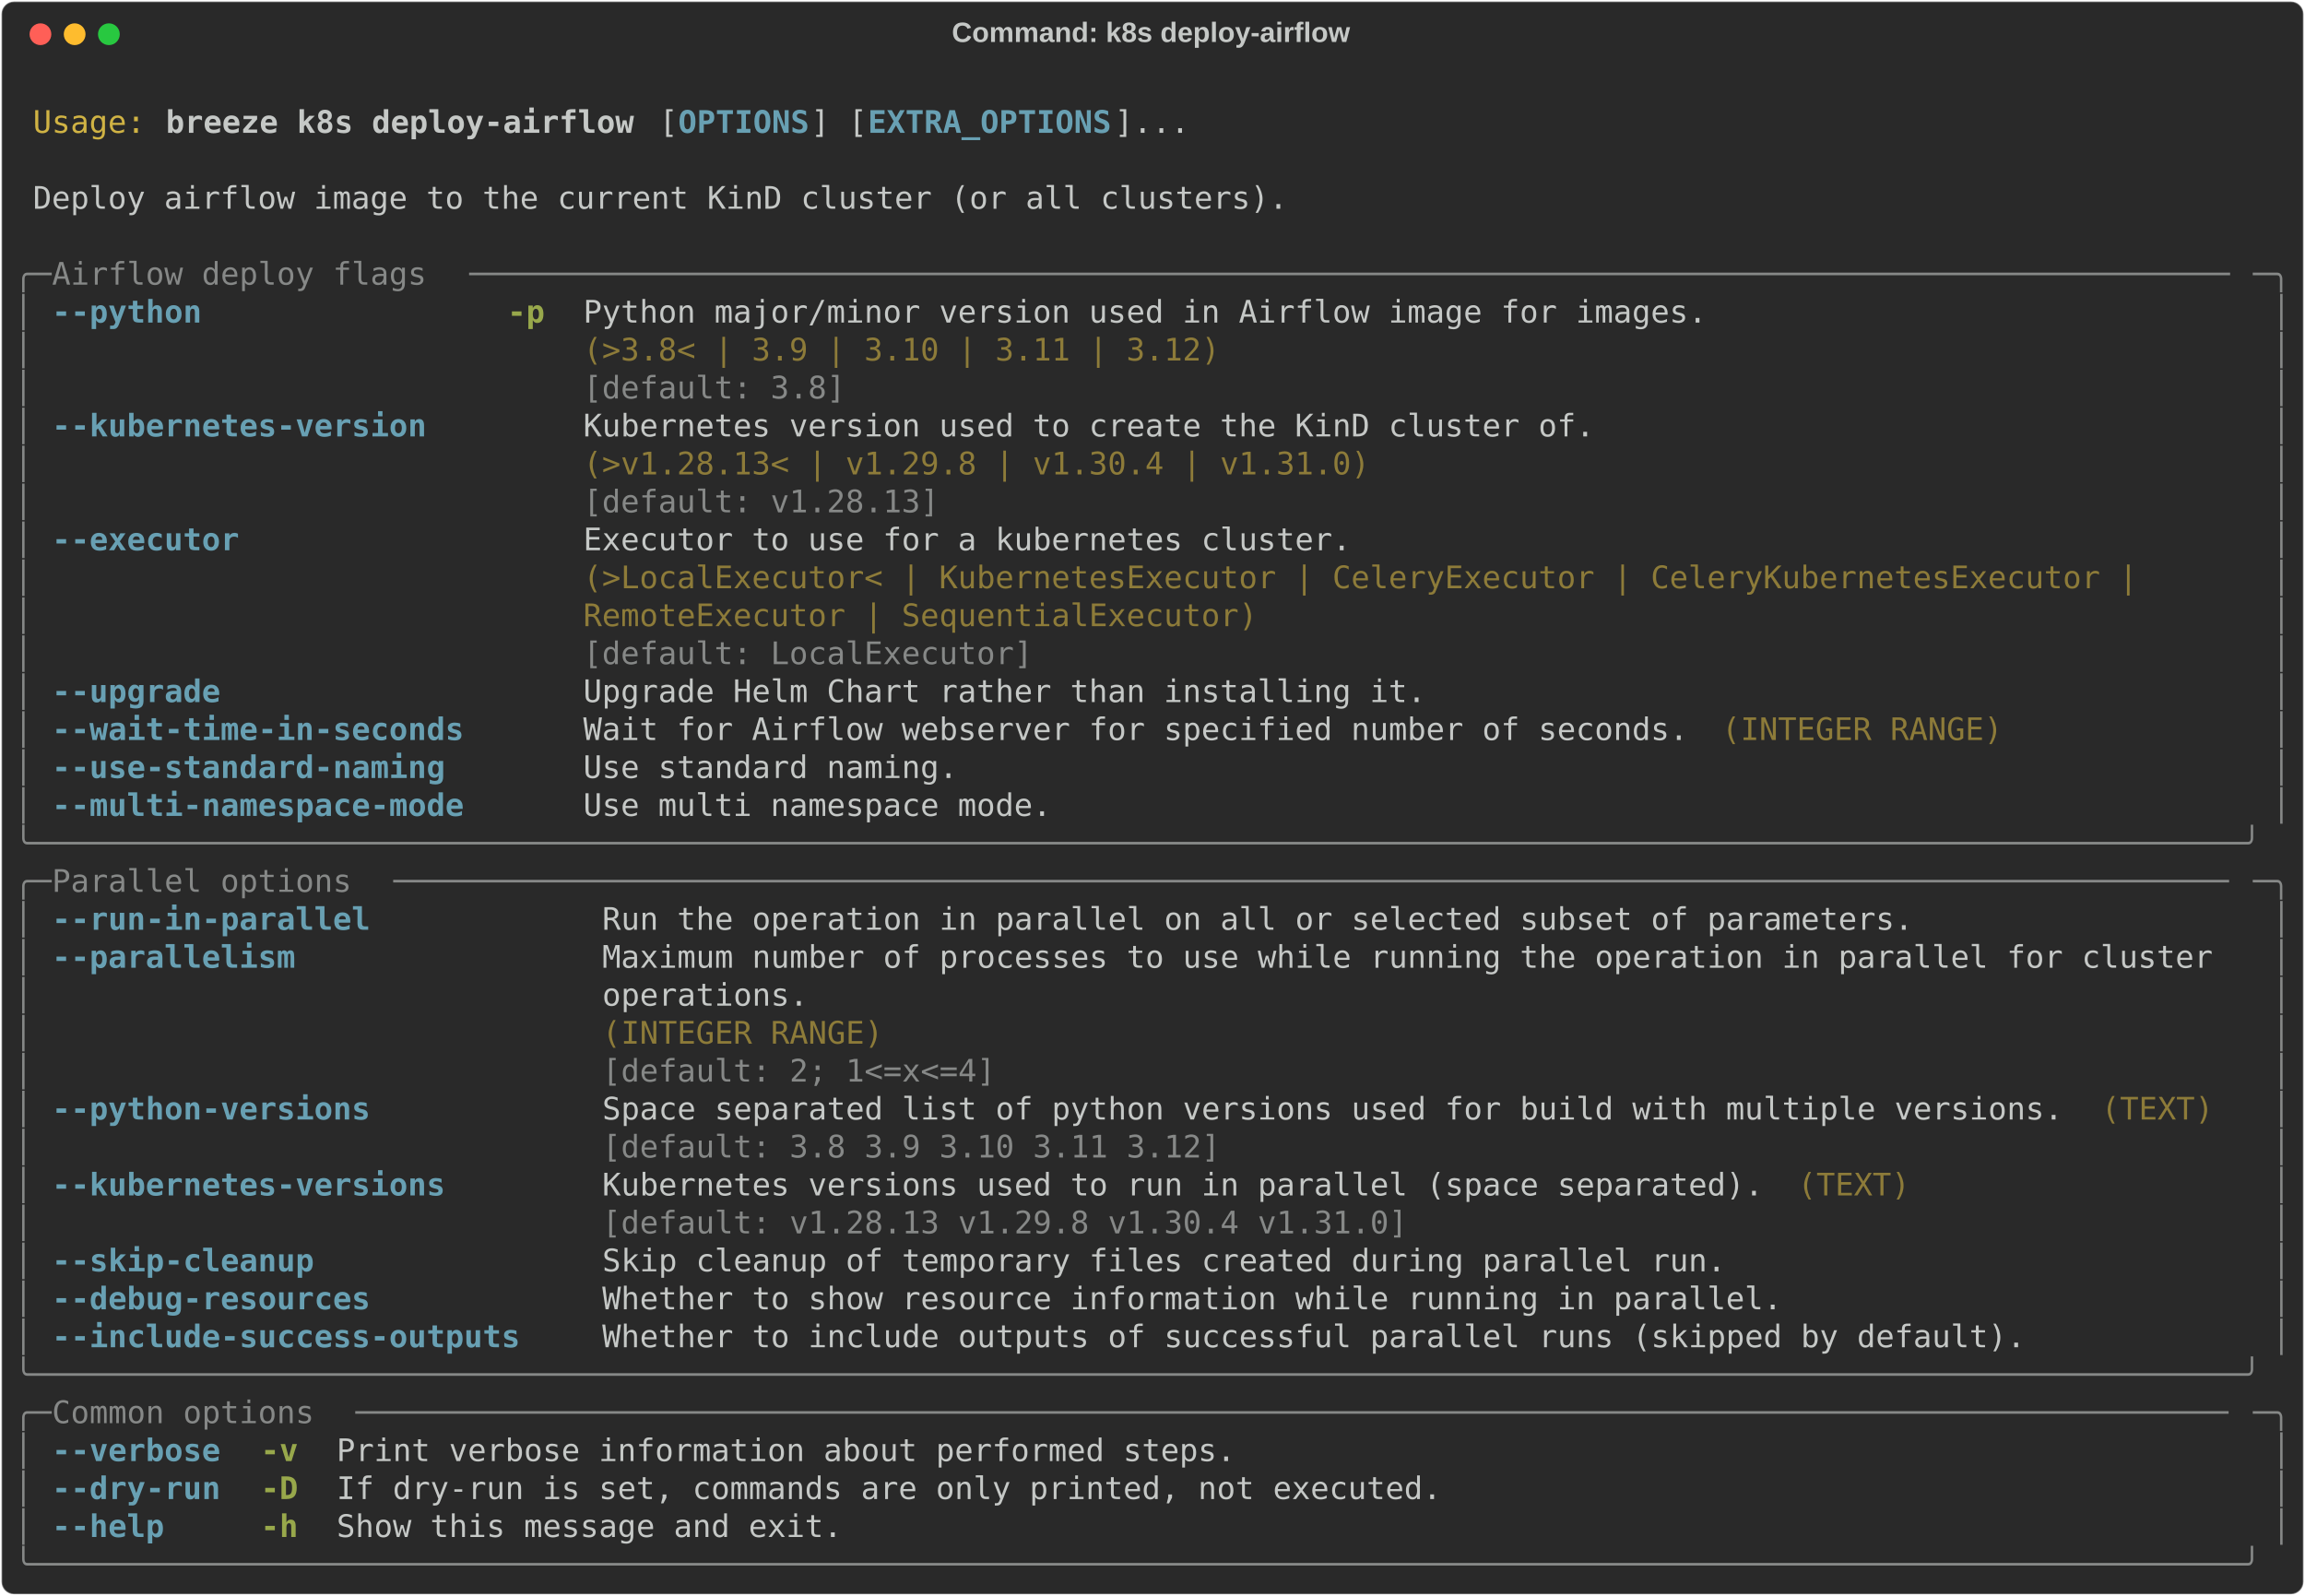
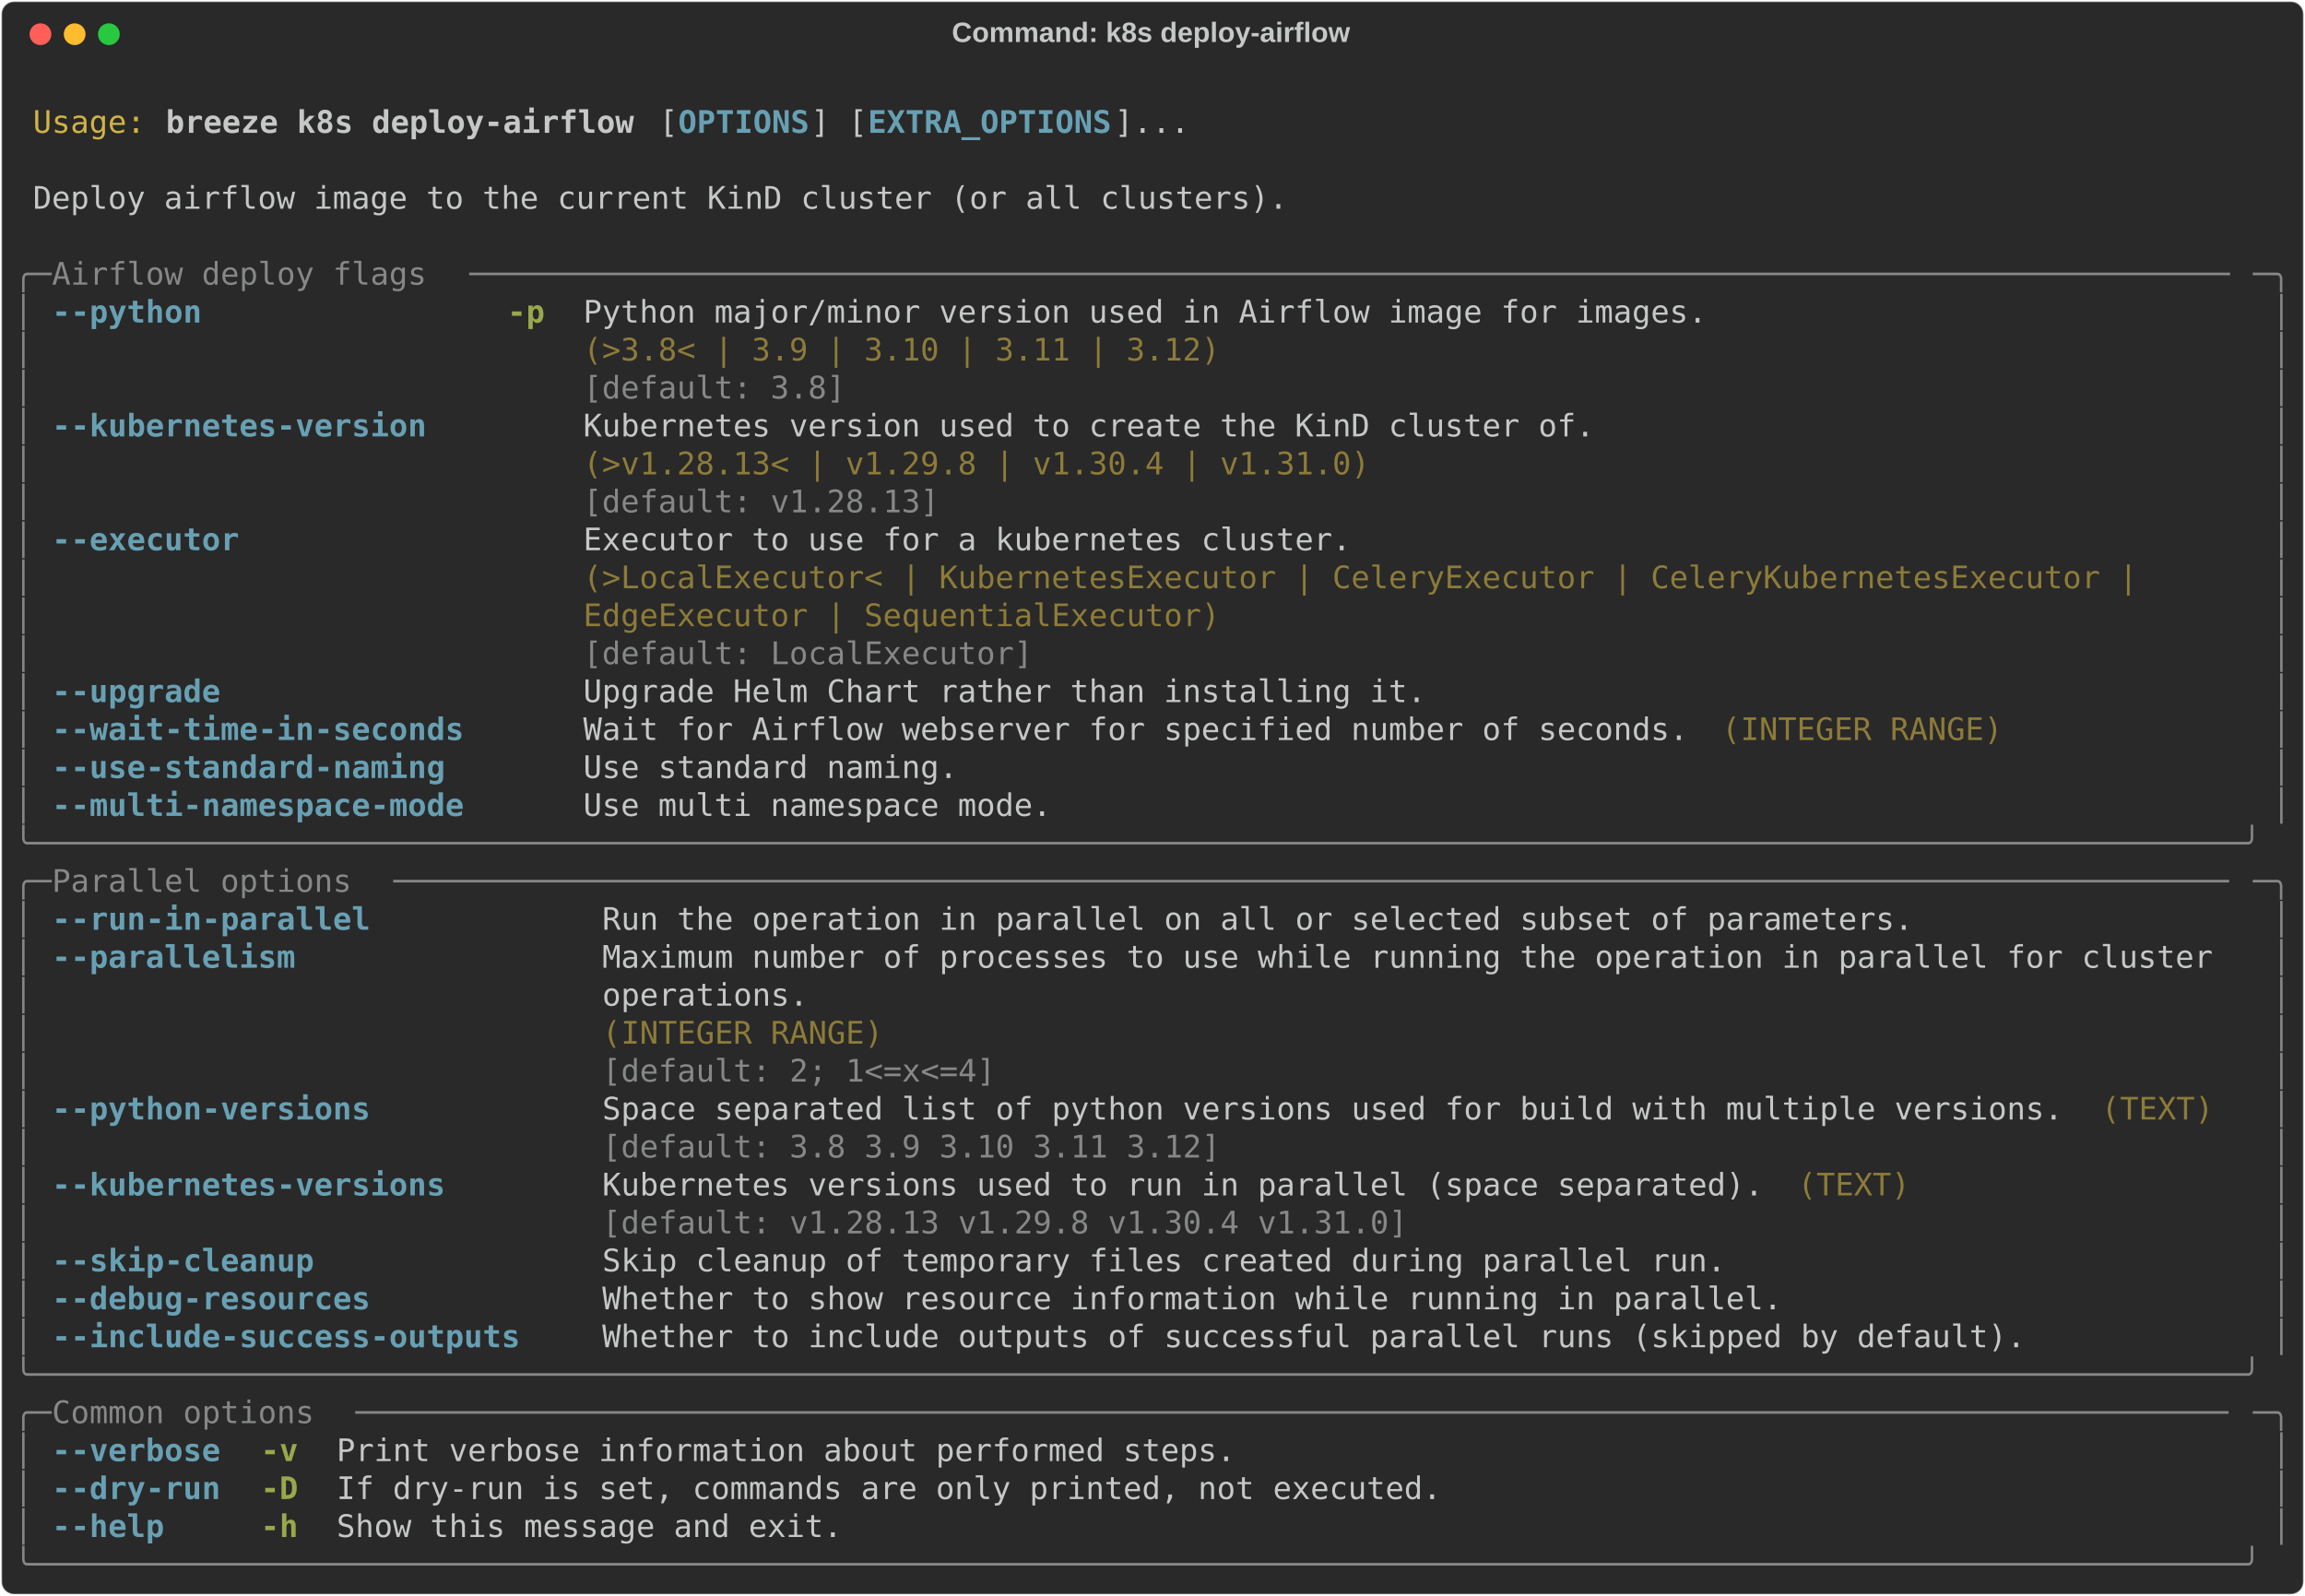
<svg xmlns="http://www.w3.org/2000/svg" class="rich-terminal" viewBox="0 0 1482 1026.0">
  <style>

    @font-face {
        font-family: "Fira Code";
        src: local("FiraCode-Regular"),
                url("https://cdnjs.cloudflare.com/ajax/libs/firacode/6.2.0/woff2/FiraCode-Regular.woff2") format("woff2"),
                url("https://cdnjs.cloudflare.com/ajax/libs/firacode/6.2.0/woff/FiraCode-Regular.woff") format("woff");
        font-style: normal;
        font-weight: 400;
    }
    @font-face {
        font-family: "Fira Code";
        src: local("FiraCode-Bold"),
                url("https://cdnjs.cloudflare.com/ajax/libs/firacode/6.2.0/woff2/FiraCode-Bold.woff2") format("woff2"),
                url("https://cdnjs.cloudflare.com/ajax/libs/firacode/6.2.0/woff/FiraCode-Bold.woff") format("woff");
        font-style: bold;
        font-weight: 700;
    }

    .breeze-k8s-deploy-airflow-matrix {
        font-family: Fira Code, monospace;
        font-size: 20px;
        line-height: 24.4px;
        font-variant-east-asian: full-width;
    }

    .breeze-k8s-deploy-airflow-title {
        font-size: 18px;
        font-weight: bold;
        font-family: arial;
    }

    .breeze-k8s-deploy-airflow-r1 { fill: #c5c8c6 }
.breeze-k8s-deploy-airflow-r2 { fill: #d0b344 }
.breeze-k8s-deploy-airflow-r3 { fill: #c5c8c6;font-weight: bold }
.breeze-k8s-deploy-airflow-r4 { fill: #68a0b3;font-weight: bold }
.breeze-k8s-deploy-airflow-r5 { fill: #868887 }
.breeze-k8s-deploy-airflow-r6 { fill: #98a84b;font-weight: bold }
.breeze-k8s-deploy-airflow-r7 { fill: #8d7b39 }
    </style>
  <defs>
    <clipPath id="breeze-k8s-deploy-airflow-clip-terminal">
      <rect x="0" y="0" width="1463.0" height="975.0" />
    </clipPath>
    <clipPath id="breeze-k8s-deploy-airflow-line-0">
      <rect x="0" y="1.5" width="1464" height="24.65" />
    </clipPath>
    <clipPath id="breeze-k8s-deploy-airflow-line-1">
      <rect x="0" y="25.9" width="1464" height="24.65" />
    </clipPath>
    <clipPath id="breeze-k8s-deploy-airflow-line-2">
      <rect x="0" y="50.3" width="1464" height="24.65" />
    </clipPath>
    <clipPath id="breeze-k8s-deploy-airflow-line-3">
      <rect x="0" y="74.7" width="1464" height="24.65" />
    </clipPath>
    <clipPath id="breeze-k8s-deploy-airflow-line-4">
      <rect x="0" y="99.1" width="1464" height="24.65" />
    </clipPath>
    <clipPath id="breeze-k8s-deploy-airflow-line-5">
      <rect x="0" y="123.5" width="1464" height="24.65" />
    </clipPath>
    <clipPath id="breeze-k8s-deploy-airflow-line-6">
      <rect x="0" y="147.9" width="1464" height="24.65" />
    </clipPath>
    <clipPath id="breeze-k8s-deploy-airflow-line-7">
      <rect x="0" y="172.3" width="1464" height="24.65" />
    </clipPath>
    <clipPath id="breeze-k8s-deploy-airflow-line-8">
      <rect x="0" y="196.7" width="1464" height="24.65" />
    </clipPath>
    <clipPath id="breeze-k8s-deploy-airflow-line-9">
      <rect x="0" y="221.1" width="1464" height="24.65" />
    </clipPath>
    <clipPath id="breeze-k8s-deploy-airflow-line-10">
      <rect x="0" y="245.5" width="1464" height="24.65" />
    </clipPath>
    <clipPath id="breeze-k8s-deploy-airflow-line-11">
      <rect x="0" y="269.9" width="1464" height="24.65" />
    </clipPath>
    <clipPath id="breeze-k8s-deploy-airflow-line-12">
      <rect x="0" y="294.3" width="1464" height="24.65" />
    </clipPath>
    <clipPath id="breeze-k8s-deploy-airflow-line-13">
      <rect x="0" y="318.7" width="1464" height="24.65" />
    </clipPath>
    <clipPath id="breeze-k8s-deploy-airflow-line-14">
      <rect x="0" y="343.1" width="1464" height="24.65" />
    </clipPath>
    <clipPath id="breeze-k8s-deploy-airflow-line-15">
      <rect x="0" y="367.5" width="1464" height="24.65" />
    </clipPath>
    <clipPath id="breeze-k8s-deploy-airflow-line-16">
      <rect x="0" y="391.9" width="1464" height="24.65" />
    </clipPath>
    <clipPath id="breeze-k8s-deploy-airflow-line-17">
      <rect x="0" y="416.3" width="1464" height="24.65" />
    </clipPath>
    <clipPath id="breeze-k8s-deploy-airflow-line-18">
      <rect x="0" y="440.7" width="1464" height="24.65" />
    </clipPath>
    <clipPath id="breeze-k8s-deploy-airflow-line-19">
      <rect x="0" y="465.1" width="1464" height="24.65" />
    </clipPath>
    <clipPath id="breeze-k8s-deploy-airflow-line-20">
      <rect x="0" y="489.5" width="1464" height="24.65" />
    </clipPath>
    <clipPath id="breeze-k8s-deploy-airflow-line-21">
      <rect x="0" y="513.9" width="1464" height="24.65" />
    </clipPath>
    <clipPath id="breeze-k8s-deploy-airflow-line-22">
      <rect x="0" y="538.3" width="1464" height="24.65" />
    </clipPath>
    <clipPath id="breeze-k8s-deploy-airflow-line-23">
      <rect x="0" y="562.7" width="1464" height="24.65" />
    </clipPath>
    <clipPath id="breeze-k8s-deploy-airflow-line-24">
      <rect x="0" y="587.1" width="1464" height="24.65" />
    </clipPath>
    <clipPath id="breeze-k8s-deploy-airflow-line-25">
      <rect x="0" y="611.5" width="1464" height="24.65" />
    </clipPath>
    <clipPath id="breeze-k8s-deploy-airflow-line-26">
      <rect x="0" y="635.9" width="1464" height="24.65" />
    </clipPath>
    <clipPath id="breeze-k8s-deploy-airflow-line-27">
      <rect x="0" y="660.3" width="1464" height="24.65" />
    </clipPath>
    <clipPath id="breeze-k8s-deploy-airflow-line-28">
      <rect x="0" y="684.7" width="1464" height="24.65" />
    </clipPath>
    <clipPath id="breeze-k8s-deploy-airflow-line-29">
      <rect x="0" y="709.1" width="1464" height="24.65" />
    </clipPath>
    <clipPath id="breeze-k8s-deploy-airflow-line-30">
      <rect x="0" y="733.5" width="1464" height="24.65" />
    </clipPath>
    <clipPath id="breeze-k8s-deploy-airflow-line-31">
      <rect x="0" y="757.9" width="1464" height="24.65" />
    </clipPath>
    <clipPath id="breeze-k8s-deploy-airflow-line-32">
      <rect x="0" y="782.3" width="1464" height="24.65" />
    </clipPath>
    <clipPath id="breeze-k8s-deploy-airflow-line-33">
      <rect x="0" y="806.7" width="1464" height="24.65" />
    </clipPath>
    <clipPath id="breeze-k8s-deploy-airflow-line-34">
      <rect x="0" y="831.1" width="1464" height="24.65" />
    </clipPath>
    <clipPath id="breeze-k8s-deploy-airflow-line-35">
      <rect x="0" y="855.5" width="1464" height="24.65" />
    </clipPath>
    <clipPath id="breeze-k8s-deploy-airflow-line-36">
      <rect x="0" y="879.9" width="1464" height="24.65" />
    </clipPath>
    <clipPath id="breeze-k8s-deploy-airflow-line-37">
      <rect x="0" y="904.3" width="1464" height="24.65" />
    </clipPath>
    <clipPath id="breeze-k8s-deploy-airflow-line-38">
      <rect x="0" y="928.7" width="1464" height="24.65" />
    </clipPath>
  </defs>
  <rect fill="#292929" stroke="rgba(255,255,255,0.35)" stroke-width="1" x="1" y="1" width="1480" height="1024" rx="8" />
  <text class="breeze-k8s-deploy-airflow-title" fill="#c5c8c6" text-anchor="middle" x="740" y="27">Command: k8s deploy-airflow</text>
  <g transform="translate(26,22)">
    <circle cx="0" cy="0" r="7" fill="#ff5f57" />
    <circle cx="22" cy="0" r="7" fill="#febc2e" />
    <circle cx="44" cy="0" r="7" fill="#28c840" />
  </g>
  <g transform="translate(9, 41)" clip-path="url(#breeze-k8s-deploy-airflow-clip-terminal)">
    <g class="breeze-k8s-deploy-airflow-matrix">
      <text class="breeze-k8s-deploy-airflow-r1" x="1464" y="20" textLength="12.2" clip-path="url(#breeze-k8s-deploy-airflow-line-0)">
</text>
      <text class="breeze-k8s-deploy-airflow-r2" x="12.2" y="44.4" textLength="73.2" clip-path="url(#breeze-k8s-deploy-airflow-line-1)">Usage:</text>
      <text class="breeze-k8s-deploy-airflow-r3" x="97.6" y="44.4" textLength="305" clip-path="url(#breeze-k8s-deploy-airflow-line-1)">breeze k8s deploy-airflow</text>
      <text class="breeze-k8s-deploy-airflow-r1" x="414.8" y="44.4" textLength="12.2" clip-path="url(#breeze-k8s-deploy-airflow-line-1)">[</text>
      <text class="breeze-k8s-deploy-airflow-r4" x="427" y="44.4" textLength="85.4" clip-path="url(#breeze-k8s-deploy-airflow-line-1)">OPTIONS</text>
      <text class="breeze-k8s-deploy-airflow-r1" x="512.4" y="44.4" textLength="36.6" clip-path="url(#breeze-k8s-deploy-airflow-line-1)">] [</text>
      <text class="breeze-k8s-deploy-airflow-r4" x="549" y="44.4" textLength="158.6" clip-path="url(#breeze-k8s-deploy-airflow-line-1)">EXTRA_OPTIONS</text>
      <text class="breeze-k8s-deploy-airflow-r1" x="707.6" y="44.4" textLength="48.8" clip-path="url(#breeze-k8s-deploy-airflow-line-1)">]...</text>
      <text class="breeze-k8s-deploy-airflow-r1" x="1464" y="44.4" textLength="12.2" clip-path="url(#breeze-k8s-deploy-airflow-line-1)">
</text>
      <text class="breeze-k8s-deploy-airflow-r1" x="1464" y="68.8" textLength="12.2" clip-path="url(#breeze-k8s-deploy-airflow-line-2)">
</text>
      <text class="breeze-k8s-deploy-airflow-r1" x="12.2" y="93.2" textLength="817.4" clip-path="url(#breeze-k8s-deploy-airflow-line-3)">Deploy airflow image to the current KinD cluster (or all clusters).</text>
      <text class="breeze-k8s-deploy-airflow-r1" x="1464" y="93.2" textLength="12.2" clip-path="url(#breeze-k8s-deploy-airflow-line-3)">
</text>
      <text class="breeze-k8s-deploy-airflow-r1" x="1464" y="117.6" textLength="12.2" clip-path="url(#breeze-k8s-deploy-airflow-line-4)">
</text>
      <text class="breeze-k8s-deploy-airflow-r5" x="0" y="142" textLength="24.4" clip-path="url(#breeze-k8s-deploy-airflow-line-5)">╭─</text>
      <text class="breeze-k8s-deploy-airflow-r5" x="24.4" y="142" textLength="268.4" clip-path="url(#breeze-k8s-deploy-airflow-line-5)"> Airflow deploy flags </text>
      <text class="breeze-k8s-deploy-airflow-r5" x="292.8" y="142" textLength="1146.8" clip-path="url(#breeze-k8s-deploy-airflow-line-5)">──────────────────────────────────────────────────────────────────────────────────────────────</text>
      <text class="breeze-k8s-deploy-airflow-r5" x="1439.6" y="142" textLength="24.4" clip-path="url(#breeze-k8s-deploy-airflow-line-5)">─╮</text>
      <text class="breeze-k8s-deploy-airflow-r1" x="1464" y="142" textLength="12.2" clip-path="url(#breeze-k8s-deploy-airflow-line-5)">
</text>
      <text class="breeze-k8s-deploy-airflow-r5" x="0" y="166.4" textLength="12.2" clip-path="url(#breeze-k8s-deploy-airflow-line-6)">│</text>
      <text class="breeze-k8s-deploy-airflow-r4" x="24.4" y="166.4" textLength="97.6" clip-path="url(#breeze-k8s-deploy-airflow-line-6)">--python</text>
      <text class="breeze-k8s-deploy-airflow-r6" x="317.2" y="166.4" textLength="24.4" clip-path="url(#breeze-k8s-deploy-airflow-line-6)">-p</text>
      <text class="breeze-k8s-deploy-airflow-r1" x="366" y="166.4" textLength="732" clip-path="url(#breeze-k8s-deploy-airflow-line-6)">Python major/minor version used in Airflow image for images.</text>
      <text class="breeze-k8s-deploy-airflow-r5" x="1451.8" y="166.4" textLength="12.2" clip-path="url(#breeze-k8s-deploy-airflow-line-6)">│</text>
      <text class="breeze-k8s-deploy-airflow-r1" x="1464" y="166.4" textLength="12.2" clip-path="url(#breeze-k8s-deploy-airflow-line-6)">
</text>
      <text class="breeze-k8s-deploy-airflow-r5" x="0" y="190.8" textLength="12.2" clip-path="url(#breeze-k8s-deploy-airflow-line-7)">│</text>
      <text class="breeze-k8s-deploy-airflow-r7" x="366" y="190.8" textLength="732" clip-path="url(#breeze-k8s-deploy-airflow-line-7)">(&gt;3.8&lt; | 3.9 | 3.10 | 3.11 | 3.12)                          </text>
      <text class="breeze-k8s-deploy-airflow-r5" x="1451.8" y="190.8" textLength="12.2" clip-path="url(#breeze-k8s-deploy-airflow-line-7)">│</text>
      <text class="breeze-k8s-deploy-airflow-r1" x="1464" y="190.8" textLength="12.2" clip-path="url(#breeze-k8s-deploy-airflow-line-7)">
</text>
      <text class="breeze-k8s-deploy-airflow-r5" x="0" y="215.2" textLength="12.2" clip-path="url(#breeze-k8s-deploy-airflow-line-8)">│</text>
      <text class="breeze-k8s-deploy-airflow-r5" x="366" y="215.2" textLength="732" clip-path="url(#breeze-k8s-deploy-airflow-line-8)">[default: 3.8]                                              </text>
      <text class="breeze-k8s-deploy-airflow-r5" x="1451.8" y="215.2" textLength="12.2" clip-path="url(#breeze-k8s-deploy-airflow-line-8)">│</text>
      <text class="breeze-k8s-deploy-airflow-r1" x="1464" y="215.2" textLength="12.2" clip-path="url(#breeze-k8s-deploy-airflow-line-8)">
</text>
      <text class="breeze-k8s-deploy-airflow-r5" x="0" y="239.6" textLength="12.2" clip-path="url(#breeze-k8s-deploy-airflow-line-9)">│</text>
      <text class="breeze-k8s-deploy-airflow-r4" x="24.4" y="239.6" textLength="244" clip-path="url(#breeze-k8s-deploy-airflow-line-9)">--kubernetes-version</text>
      <text class="breeze-k8s-deploy-airflow-r1" x="366" y="239.6" textLength="658.8" clip-path="url(#breeze-k8s-deploy-airflow-line-9)">Kubernetes version used to create the KinD cluster of.</text>
      <text class="breeze-k8s-deploy-airflow-r5" x="1451.8" y="239.6" textLength="12.2" clip-path="url(#breeze-k8s-deploy-airflow-line-9)">│</text>
      <text class="breeze-k8s-deploy-airflow-r1" x="1464" y="239.6" textLength="12.2" clip-path="url(#breeze-k8s-deploy-airflow-line-9)">
</text>
      <text class="breeze-k8s-deploy-airflow-r5" x="0" y="264" textLength="12.2" clip-path="url(#breeze-k8s-deploy-airflow-line-10)">│</text>
      <text class="breeze-k8s-deploy-airflow-r7" x="366" y="264" textLength="658.8" clip-path="url(#breeze-k8s-deploy-airflow-line-10)">(&gt;v1.28.13&lt; | v1.29.8 | v1.30.4 | v1.31.0)            </text>
      <text class="breeze-k8s-deploy-airflow-r5" x="1451.8" y="264" textLength="12.2" clip-path="url(#breeze-k8s-deploy-airflow-line-10)">│</text>
      <text class="breeze-k8s-deploy-airflow-r1" x="1464" y="264" textLength="12.2" clip-path="url(#breeze-k8s-deploy-airflow-line-10)">
</text>
      <text class="breeze-k8s-deploy-airflow-r5" x="0" y="288.4" textLength="12.2" clip-path="url(#breeze-k8s-deploy-airflow-line-11)">│</text>
      <text class="breeze-k8s-deploy-airflow-r5" x="366" y="288.4" textLength="658.8" clip-path="url(#breeze-k8s-deploy-airflow-line-11)">[default: v1.28.13]                                   </text>
      <text class="breeze-k8s-deploy-airflow-r5" x="1451.8" y="288.4" textLength="12.2" clip-path="url(#breeze-k8s-deploy-airflow-line-11)">│</text>
      <text class="breeze-k8s-deploy-airflow-r1" x="1464" y="288.4" textLength="12.2" clip-path="url(#breeze-k8s-deploy-airflow-line-11)">
</text>
      <text class="breeze-k8s-deploy-airflow-r5" x="0" y="312.8" textLength="12.2" clip-path="url(#breeze-k8s-deploy-airflow-line-12)">│</text>
      <text class="breeze-k8s-deploy-airflow-r4" x="24.4" y="312.8" textLength="122" clip-path="url(#breeze-k8s-deploy-airflow-line-12)">--executor</text>
      <text class="breeze-k8s-deploy-airflow-r1" x="366" y="312.8" textLength="1073.6" clip-path="url(#breeze-k8s-deploy-airflow-line-12)">Executor to use for a kubernetes cluster.                                               </text>
      <text class="breeze-k8s-deploy-airflow-r5" x="1451.8" y="312.8" textLength="12.2" clip-path="url(#breeze-k8s-deploy-airflow-line-12)">│</text>
      <text class="breeze-k8s-deploy-airflow-r1" x="1464" y="312.8" textLength="12.2" clip-path="url(#breeze-k8s-deploy-airflow-line-12)">
</text>
      <text class="breeze-k8s-deploy-airflow-r5" x="0" y="337.2" textLength="12.2" clip-path="url(#breeze-k8s-deploy-airflow-line-13)">│</text>
      <text class="breeze-k8s-deploy-airflow-r7" x="366" y="337.2" textLength="1073.6" clip-path="url(#breeze-k8s-deploy-airflow-line-13)">(&gt;LocalExecutor&lt; | KubernetesExecutor | CeleryExecutor | CeleryKubernetesExecutor |     </text>
      <text class="breeze-k8s-deploy-airflow-r5" x="1451.8" y="337.2" textLength="12.2" clip-path="url(#breeze-k8s-deploy-airflow-line-13)">│</text>
      <text class="breeze-k8s-deploy-airflow-r1" x="1464" y="337.2" textLength="12.2" clip-path="url(#breeze-k8s-deploy-airflow-line-13)">
</text>
      <text class="breeze-k8s-deploy-airflow-r5" x="0" y="361.6" textLength="12.2" clip-path="url(#breeze-k8s-deploy-airflow-line-14)">│</text>
-       <text class="breeze-k8s-deploy-airflow-r7" x="366" y="361.6" textLength="1073.6" clip-path="url(#breeze-k8s-deploy-airflow-line-14)">RemoteExecutor | SequentialExecutor)                                                    </text>
+       <text class="breeze-k8s-deploy-airflow-r7" x="366" y="361.6" textLength="1073.6" clip-path="url(#breeze-k8s-deploy-airflow-line-14)">EdgeExecutor | SequentialExecutor)                                                      </text>
      <text class="breeze-k8s-deploy-airflow-r5" x="1451.8" y="361.6" textLength="12.2" clip-path="url(#breeze-k8s-deploy-airflow-line-14)">│</text>
      <text class="breeze-k8s-deploy-airflow-r1" x="1464" y="361.6" textLength="12.2" clip-path="url(#breeze-k8s-deploy-airflow-line-14)">
</text>
      <text class="breeze-k8s-deploy-airflow-r5" x="0" y="386" textLength="12.2" clip-path="url(#breeze-k8s-deploy-airflow-line-15)">│</text>
      <text class="breeze-k8s-deploy-airflow-r5" x="366" y="386" textLength="1073.6" clip-path="url(#breeze-k8s-deploy-airflow-line-15)">[default: LocalExecutor]                                                                </text>
      <text class="breeze-k8s-deploy-airflow-r5" x="1451.8" y="386" textLength="12.2" clip-path="url(#breeze-k8s-deploy-airflow-line-15)">│</text>
      <text class="breeze-k8s-deploy-airflow-r1" x="1464" y="386" textLength="12.2" clip-path="url(#breeze-k8s-deploy-airflow-line-15)">
</text>
      <text class="breeze-k8s-deploy-airflow-r5" x="0" y="410.4" textLength="12.2" clip-path="url(#breeze-k8s-deploy-airflow-line-16)">│</text>
      <text class="breeze-k8s-deploy-airflow-r4" x="24.4" y="410.4" textLength="109.8" clip-path="url(#breeze-k8s-deploy-airflow-line-16)">--upgrade</text>
      <text class="breeze-k8s-deploy-airflow-r1" x="366" y="410.4" textLength="549" clip-path="url(#breeze-k8s-deploy-airflow-line-16)">Upgrade Helm Chart rather than installing it.</text>
      <text class="breeze-k8s-deploy-airflow-r5" x="1451.8" y="410.4" textLength="12.2" clip-path="url(#breeze-k8s-deploy-airflow-line-16)">│</text>
      <text class="breeze-k8s-deploy-airflow-r1" x="1464" y="410.4" textLength="12.2" clip-path="url(#breeze-k8s-deploy-airflow-line-16)">
</text>
      <text class="breeze-k8s-deploy-airflow-r5" x="0" y="434.8" textLength="12.2" clip-path="url(#breeze-k8s-deploy-airflow-line-17)">│</text>
      <text class="breeze-k8s-deploy-airflow-r4" x="24.4" y="434.8" textLength="268.4" clip-path="url(#breeze-k8s-deploy-airflow-line-17)">--wait-time-in-seconds</text>
      <text class="breeze-k8s-deploy-airflow-r1" x="366" y="434.8" textLength="719.8" clip-path="url(#breeze-k8s-deploy-airflow-line-17)">Wait for Airflow webserver for specified number of seconds.</text>
      <text class="breeze-k8s-deploy-airflow-r7" x="1098" y="434.8" textLength="183" clip-path="url(#breeze-k8s-deploy-airflow-line-17)">(INTEGER RANGE)</text>
      <text class="breeze-k8s-deploy-airflow-r5" x="1451.8" y="434.8" textLength="12.2" clip-path="url(#breeze-k8s-deploy-airflow-line-17)">│</text>
      <text class="breeze-k8s-deploy-airflow-r1" x="1464" y="434.8" textLength="12.2" clip-path="url(#breeze-k8s-deploy-airflow-line-17)">
</text>
      <text class="breeze-k8s-deploy-airflow-r5" x="0" y="459.2" textLength="12.2" clip-path="url(#breeze-k8s-deploy-airflow-line-18)">│</text>
      <text class="breeze-k8s-deploy-airflow-r4" x="24.4" y="459.2" textLength="256.2" clip-path="url(#breeze-k8s-deploy-airflow-line-18)">--use-standard-naming</text>
      <text class="breeze-k8s-deploy-airflow-r1" x="366" y="459.2" textLength="244" clip-path="url(#breeze-k8s-deploy-airflow-line-18)">Use standard naming.</text>
      <text class="breeze-k8s-deploy-airflow-r5" x="1451.8" y="459.2" textLength="12.2" clip-path="url(#breeze-k8s-deploy-airflow-line-18)">│</text>
      <text class="breeze-k8s-deploy-airflow-r1" x="1464" y="459.2" textLength="12.2" clip-path="url(#breeze-k8s-deploy-airflow-line-18)">
</text>
      <text class="breeze-k8s-deploy-airflow-r5" x="0" y="483.6" textLength="12.2" clip-path="url(#breeze-k8s-deploy-airflow-line-19)">│</text>
      <text class="breeze-k8s-deploy-airflow-r4" x="24.4" y="483.6" textLength="268.4" clip-path="url(#breeze-k8s-deploy-airflow-line-19)">--multi-namespace-mode</text>
      <text class="breeze-k8s-deploy-airflow-r1" x="366" y="483.6" textLength="305" clip-path="url(#breeze-k8s-deploy-airflow-line-19)">Use multi namespace mode.</text>
      <text class="breeze-k8s-deploy-airflow-r5" x="1451.8" y="483.6" textLength="12.2" clip-path="url(#breeze-k8s-deploy-airflow-line-19)">│</text>
      <text class="breeze-k8s-deploy-airflow-r1" x="1464" y="483.6" textLength="12.2" clip-path="url(#breeze-k8s-deploy-airflow-line-19)">
</text>
      <text class="breeze-k8s-deploy-airflow-r5" x="0" y="508" textLength="1464" clip-path="url(#breeze-k8s-deploy-airflow-line-20)">╰──────────────────────────────────────────────────────────────────────────────────────────────────────────────────────╯</text>
      <text class="breeze-k8s-deploy-airflow-r1" x="1464" y="508" textLength="12.2" clip-path="url(#breeze-k8s-deploy-airflow-line-20)">
</text>
      <text class="breeze-k8s-deploy-airflow-r5" x="0" y="532.4" textLength="24.4" clip-path="url(#breeze-k8s-deploy-airflow-line-21)">╭─</text>
      <text class="breeze-k8s-deploy-airflow-r5" x="24.4" y="532.4" textLength="219.6" clip-path="url(#breeze-k8s-deploy-airflow-line-21)"> Parallel options </text>
      <text class="breeze-k8s-deploy-airflow-r5" x="244" y="532.4" textLength="1195.6" clip-path="url(#breeze-k8s-deploy-airflow-line-21)">──────────────────────────────────────────────────────────────────────────────────────────────────</text>
      <text class="breeze-k8s-deploy-airflow-r5" x="1439.6" y="532.4" textLength="24.4" clip-path="url(#breeze-k8s-deploy-airflow-line-21)">─╮</text>
      <text class="breeze-k8s-deploy-airflow-r1" x="1464" y="532.4" textLength="12.2" clip-path="url(#breeze-k8s-deploy-airflow-line-21)">
</text>
      <text class="breeze-k8s-deploy-airflow-r5" x="0" y="556.8" textLength="12.2" clip-path="url(#breeze-k8s-deploy-airflow-line-22)">│</text>
      <text class="breeze-k8s-deploy-airflow-r4" x="24.4" y="556.8" textLength="207.4" clip-path="url(#breeze-k8s-deploy-airflow-line-22)">--run-in-parallel</text>
      <text class="breeze-k8s-deploy-airflow-r1" x="378.2" y="556.8" textLength="854" clip-path="url(#breeze-k8s-deploy-airflow-line-22)">Run the operation in parallel on all or selected subset of parameters.</text>
      <text class="breeze-k8s-deploy-airflow-r5" x="1451.8" y="556.8" textLength="12.2" clip-path="url(#breeze-k8s-deploy-airflow-line-22)">│</text>
      <text class="breeze-k8s-deploy-airflow-r1" x="1464" y="556.8" textLength="12.2" clip-path="url(#breeze-k8s-deploy-airflow-line-22)">
</text>
      <text class="breeze-k8s-deploy-airflow-r5" x="0" y="581.2" textLength="12.2" clip-path="url(#breeze-k8s-deploy-airflow-line-23)">│</text>
      <text class="breeze-k8s-deploy-airflow-r4" x="24.4" y="581.2" textLength="158.6" clip-path="url(#breeze-k8s-deploy-airflow-line-23)">--parallelism</text>
      <text class="breeze-k8s-deploy-airflow-r1" x="378.2" y="581.2" textLength="1061.4" clip-path="url(#breeze-k8s-deploy-airflow-line-23)">Maximum number of processes to use while running the operation in parallel for cluster </text>
      <text class="breeze-k8s-deploy-airflow-r5" x="1451.8" y="581.2" textLength="12.2" clip-path="url(#breeze-k8s-deploy-airflow-line-23)">│</text>
      <text class="breeze-k8s-deploy-airflow-r1" x="1464" y="581.2" textLength="12.2" clip-path="url(#breeze-k8s-deploy-airflow-line-23)">
</text>
      <text class="breeze-k8s-deploy-airflow-r5" x="0" y="605.6" textLength="12.2" clip-path="url(#breeze-k8s-deploy-airflow-line-24)">│</text>
      <text class="breeze-k8s-deploy-airflow-r1" x="378.2" y="605.6" textLength="1061.4" clip-path="url(#breeze-k8s-deploy-airflow-line-24)">operations.                                                                            </text>
      <text class="breeze-k8s-deploy-airflow-r5" x="1451.8" y="605.6" textLength="12.2" clip-path="url(#breeze-k8s-deploy-airflow-line-24)">│</text>
      <text class="breeze-k8s-deploy-airflow-r1" x="1464" y="605.6" textLength="12.2" clip-path="url(#breeze-k8s-deploy-airflow-line-24)">
</text>
      <text class="breeze-k8s-deploy-airflow-r5" x="0" y="630" textLength="12.2" clip-path="url(#breeze-k8s-deploy-airflow-line-25)">│</text>
      <text class="breeze-k8s-deploy-airflow-r7" x="378.2" y="630" textLength="1061.4" clip-path="url(#breeze-k8s-deploy-airflow-line-25)">(INTEGER RANGE)                                                                        </text>
      <text class="breeze-k8s-deploy-airflow-r5" x="1451.8" y="630" textLength="12.2" clip-path="url(#breeze-k8s-deploy-airflow-line-25)">│</text>
      <text class="breeze-k8s-deploy-airflow-r1" x="1464" y="630" textLength="12.2" clip-path="url(#breeze-k8s-deploy-airflow-line-25)">
</text>
      <text class="breeze-k8s-deploy-airflow-r5" x="0" y="654.4" textLength="12.2" clip-path="url(#breeze-k8s-deploy-airflow-line-26)">│</text>
      <text class="breeze-k8s-deploy-airflow-r5" x="378.2" y="654.4" textLength="1061.4" clip-path="url(#breeze-k8s-deploy-airflow-line-26)">[default: 2; 1&lt;=x&lt;=4]                                                                  </text>
      <text class="breeze-k8s-deploy-airflow-r5" x="1451.8" y="654.4" textLength="12.2" clip-path="url(#breeze-k8s-deploy-airflow-line-26)">│</text>
      <text class="breeze-k8s-deploy-airflow-r1" x="1464" y="654.4" textLength="12.2" clip-path="url(#breeze-k8s-deploy-airflow-line-26)">
</text>
      <text class="breeze-k8s-deploy-airflow-r5" x="0" y="678.8" textLength="12.2" clip-path="url(#breeze-k8s-deploy-airflow-line-27)">│</text>
      <text class="breeze-k8s-deploy-airflow-r4" x="24.4" y="678.8" textLength="207.4" clip-path="url(#breeze-k8s-deploy-airflow-line-27)">--python-versions</text>
      <text class="breeze-k8s-deploy-airflow-r1" x="378.2" y="678.8" textLength="951.6" clip-path="url(#breeze-k8s-deploy-airflow-line-27)">Space separated list of python versions used for build with multiple versions.</text>
      <text class="breeze-k8s-deploy-airflow-r7" x="1342" y="678.8" textLength="73.2" clip-path="url(#breeze-k8s-deploy-airflow-line-27)">(TEXT)</text>
      <text class="breeze-k8s-deploy-airflow-r5" x="1451.8" y="678.8" textLength="12.2" clip-path="url(#breeze-k8s-deploy-airflow-line-27)">│</text>
      <text class="breeze-k8s-deploy-airflow-r1" x="1464" y="678.8" textLength="12.2" clip-path="url(#breeze-k8s-deploy-airflow-line-27)">
</text>
      <text class="breeze-k8s-deploy-airflow-r5" x="0" y="703.2" textLength="12.2" clip-path="url(#breeze-k8s-deploy-airflow-line-28)">│</text>
      <text class="breeze-k8s-deploy-airflow-r5" x="378.2" y="703.2" textLength="951.6" clip-path="url(#breeze-k8s-deploy-airflow-line-28)">[default: 3.8 3.9 3.10 3.11 3.12]                                             </text>
      <text class="breeze-k8s-deploy-airflow-r5" x="1451.8" y="703.2" textLength="12.2" clip-path="url(#breeze-k8s-deploy-airflow-line-28)">│</text>
      <text class="breeze-k8s-deploy-airflow-r1" x="1464" y="703.2" textLength="12.2" clip-path="url(#breeze-k8s-deploy-airflow-line-28)">
</text>
      <text class="breeze-k8s-deploy-airflow-r5" x="0" y="727.6" textLength="12.2" clip-path="url(#breeze-k8s-deploy-airflow-line-29)">│</text>
      <text class="breeze-k8s-deploy-airflow-r4" x="24.4" y="727.6" textLength="256.2" clip-path="url(#breeze-k8s-deploy-airflow-line-29)">--kubernetes-versions</text>
      <text class="breeze-k8s-deploy-airflow-r1" x="378.2" y="727.6" textLength="756.4" clip-path="url(#breeze-k8s-deploy-airflow-line-29)">Kubernetes versions used to run in parallel (space separated).</text>
      <text class="breeze-k8s-deploy-airflow-r7" x="1146.8" y="727.6" textLength="73.2" clip-path="url(#breeze-k8s-deploy-airflow-line-29)">(TEXT)</text>
      <text class="breeze-k8s-deploy-airflow-r5" x="1451.8" y="727.6" textLength="12.2" clip-path="url(#breeze-k8s-deploy-airflow-line-29)">│</text>
      <text class="breeze-k8s-deploy-airflow-r1" x="1464" y="727.6" textLength="12.2" clip-path="url(#breeze-k8s-deploy-airflow-line-29)">
</text>
      <text class="breeze-k8s-deploy-airflow-r5" x="0" y="752" textLength="12.2" clip-path="url(#breeze-k8s-deploy-airflow-line-30)">│</text>
      <text class="breeze-k8s-deploy-airflow-r5" x="378.2" y="752" textLength="756.4" clip-path="url(#breeze-k8s-deploy-airflow-line-30)">[default: v1.28.13 v1.29.8 v1.30.4 v1.31.0]                   </text>
      <text class="breeze-k8s-deploy-airflow-r5" x="1451.8" y="752" textLength="12.2" clip-path="url(#breeze-k8s-deploy-airflow-line-30)">│</text>
      <text class="breeze-k8s-deploy-airflow-r1" x="1464" y="752" textLength="12.2" clip-path="url(#breeze-k8s-deploy-airflow-line-30)">
</text>
      <text class="breeze-k8s-deploy-airflow-r5" x="0" y="776.4" textLength="12.2" clip-path="url(#breeze-k8s-deploy-airflow-line-31)">│</text>
      <text class="breeze-k8s-deploy-airflow-r4" x="24.4" y="776.4" textLength="170.8" clip-path="url(#breeze-k8s-deploy-airflow-line-31)">--skip-cleanup</text>
      <text class="breeze-k8s-deploy-airflow-r1" x="378.2" y="776.4" textLength="732" clip-path="url(#breeze-k8s-deploy-airflow-line-31)">Skip cleanup of temporary files created during parallel run.</text>
      <text class="breeze-k8s-deploy-airflow-r5" x="1451.8" y="776.4" textLength="12.2" clip-path="url(#breeze-k8s-deploy-airflow-line-31)">│</text>
      <text class="breeze-k8s-deploy-airflow-r1" x="1464" y="776.4" textLength="12.2" clip-path="url(#breeze-k8s-deploy-airflow-line-31)">
</text>
      <text class="breeze-k8s-deploy-airflow-r5" x="0" y="800.8" textLength="12.2" clip-path="url(#breeze-k8s-deploy-airflow-line-32)">│</text>
      <text class="breeze-k8s-deploy-airflow-r4" x="24.4" y="800.8" textLength="207.4" clip-path="url(#breeze-k8s-deploy-airflow-line-32)">--debug-resources</text>
      <text class="breeze-k8s-deploy-airflow-r1" x="378.2" y="800.8" textLength="768.6" clip-path="url(#breeze-k8s-deploy-airflow-line-32)">Whether to show resource information while running in parallel.</text>
      <text class="breeze-k8s-deploy-airflow-r5" x="1451.8" y="800.8" textLength="12.2" clip-path="url(#breeze-k8s-deploy-airflow-line-32)">│</text>
      <text class="breeze-k8s-deploy-airflow-r1" x="1464" y="800.8" textLength="12.2" clip-path="url(#breeze-k8s-deploy-airflow-line-32)">
</text>
      <text class="breeze-k8s-deploy-airflow-r5" x="0" y="825.2" textLength="12.2" clip-path="url(#breeze-k8s-deploy-airflow-line-33)">│</text>
      <text class="breeze-k8s-deploy-airflow-r4" x="24.4" y="825.2" textLength="305" clip-path="url(#breeze-k8s-deploy-airflow-line-33)">--include-success-outputs</text>
      <text class="breeze-k8s-deploy-airflow-r1" x="378.2" y="825.2" textLength="927.2" clip-path="url(#breeze-k8s-deploy-airflow-line-33)">Whether to include outputs of successful parallel runs (skipped by default).</text>
      <text class="breeze-k8s-deploy-airflow-r5" x="1451.8" y="825.2" textLength="12.2" clip-path="url(#breeze-k8s-deploy-airflow-line-33)">│</text>
      <text class="breeze-k8s-deploy-airflow-r1" x="1464" y="825.2" textLength="12.2" clip-path="url(#breeze-k8s-deploy-airflow-line-33)">
</text>
      <text class="breeze-k8s-deploy-airflow-r5" x="0" y="849.6" textLength="1464" clip-path="url(#breeze-k8s-deploy-airflow-line-34)">╰──────────────────────────────────────────────────────────────────────────────────────────────────────────────────────╯</text>
      <text class="breeze-k8s-deploy-airflow-r1" x="1464" y="849.6" textLength="12.2" clip-path="url(#breeze-k8s-deploy-airflow-line-34)">
</text>
      <text class="breeze-k8s-deploy-airflow-r5" x="0" y="874" textLength="24.4" clip-path="url(#breeze-k8s-deploy-airflow-line-35)">╭─</text>
      <text class="breeze-k8s-deploy-airflow-r5" x="24.4" y="874" textLength="195.2" clip-path="url(#breeze-k8s-deploy-airflow-line-35)"> Common options </text>
      <text class="breeze-k8s-deploy-airflow-r5" x="219.6" y="874" textLength="1220" clip-path="url(#breeze-k8s-deploy-airflow-line-35)">────────────────────────────────────────────────────────────────────────────────────────────────────</text>
      <text class="breeze-k8s-deploy-airflow-r5" x="1439.6" y="874" textLength="24.4" clip-path="url(#breeze-k8s-deploy-airflow-line-35)">─╮</text>
      <text class="breeze-k8s-deploy-airflow-r1" x="1464" y="874" textLength="12.2" clip-path="url(#breeze-k8s-deploy-airflow-line-35)">
</text>
      <text class="breeze-k8s-deploy-airflow-r5" x="0" y="898.4" textLength="12.2" clip-path="url(#breeze-k8s-deploy-airflow-line-36)">│</text>
      <text class="breeze-k8s-deploy-airflow-r4" x="24.4" y="898.4" textLength="109.8" clip-path="url(#breeze-k8s-deploy-airflow-line-36)">--verbose</text>
      <text class="breeze-k8s-deploy-airflow-r6" x="158.6" y="898.4" textLength="24.4" clip-path="url(#breeze-k8s-deploy-airflow-line-36)">-v</text>
      <text class="breeze-k8s-deploy-airflow-r1" x="207.4" y="898.4" textLength="585.6" clip-path="url(#breeze-k8s-deploy-airflow-line-36)">Print verbose information about performed steps.</text>
      <text class="breeze-k8s-deploy-airflow-r5" x="1451.8" y="898.4" textLength="12.2" clip-path="url(#breeze-k8s-deploy-airflow-line-36)">│</text>
      <text class="breeze-k8s-deploy-airflow-r1" x="1464" y="898.4" textLength="12.2" clip-path="url(#breeze-k8s-deploy-airflow-line-36)">
</text>
      <text class="breeze-k8s-deploy-airflow-r5" x="0" y="922.8" textLength="12.2" clip-path="url(#breeze-k8s-deploy-airflow-line-37)">│</text>
      <text class="breeze-k8s-deploy-airflow-r4" x="24.4" y="922.8" textLength="109.8" clip-path="url(#breeze-k8s-deploy-airflow-line-37)">--dry-run</text>
      <text class="breeze-k8s-deploy-airflow-r6" x="158.6" y="922.8" textLength="24.4" clip-path="url(#breeze-k8s-deploy-airflow-line-37)">-D</text>
      <text class="breeze-k8s-deploy-airflow-r1" x="207.4" y="922.8" textLength="719.8" clip-path="url(#breeze-k8s-deploy-airflow-line-37)">If dry-run is set, commands are only printed, not executed.</text>
      <text class="breeze-k8s-deploy-airflow-r5" x="1451.8" y="922.8" textLength="12.2" clip-path="url(#breeze-k8s-deploy-airflow-line-37)">│</text>
      <text class="breeze-k8s-deploy-airflow-r1" x="1464" y="922.8" textLength="12.2" clip-path="url(#breeze-k8s-deploy-airflow-line-37)">
</text>
      <text class="breeze-k8s-deploy-airflow-r5" x="0" y="947.2" textLength="12.2" clip-path="url(#breeze-k8s-deploy-airflow-line-38)">│</text>
      <text class="breeze-k8s-deploy-airflow-r4" x="24.4" y="947.2" textLength="73.2" clip-path="url(#breeze-k8s-deploy-airflow-line-38)">--help</text>
      <text class="breeze-k8s-deploy-airflow-r6" x="158.6" y="947.2" textLength="24.4" clip-path="url(#breeze-k8s-deploy-airflow-line-38)">-h</text>
      <text class="breeze-k8s-deploy-airflow-r1" x="207.4" y="947.2" textLength="329.4" clip-path="url(#breeze-k8s-deploy-airflow-line-38)">Show this message and exit.</text>
      <text class="breeze-k8s-deploy-airflow-r5" x="1451.8" y="947.2" textLength="12.2" clip-path="url(#breeze-k8s-deploy-airflow-line-38)">│</text>
      <text class="breeze-k8s-deploy-airflow-r1" x="1464" y="947.2" textLength="12.2" clip-path="url(#breeze-k8s-deploy-airflow-line-38)">
</text>
      <text class="breeze-k8s-deploy-airflow-r5" x="0" y="971.6" textLength="1464" clip-path="url(#breeze-k8s-deploy-airflow-line-39)">╰──────────────────────────────────────────────────────────────────────────────────────────────────────────────────────╯</text>
      <text class="breeze-k8s-deploy-airflow-r1" x="1464" y="971.6" textLength="12.2" clip-path="url(#breeze-k8s-deploy-airflow-line-39)">
</text>
    </g>
  </g>
</svg>
